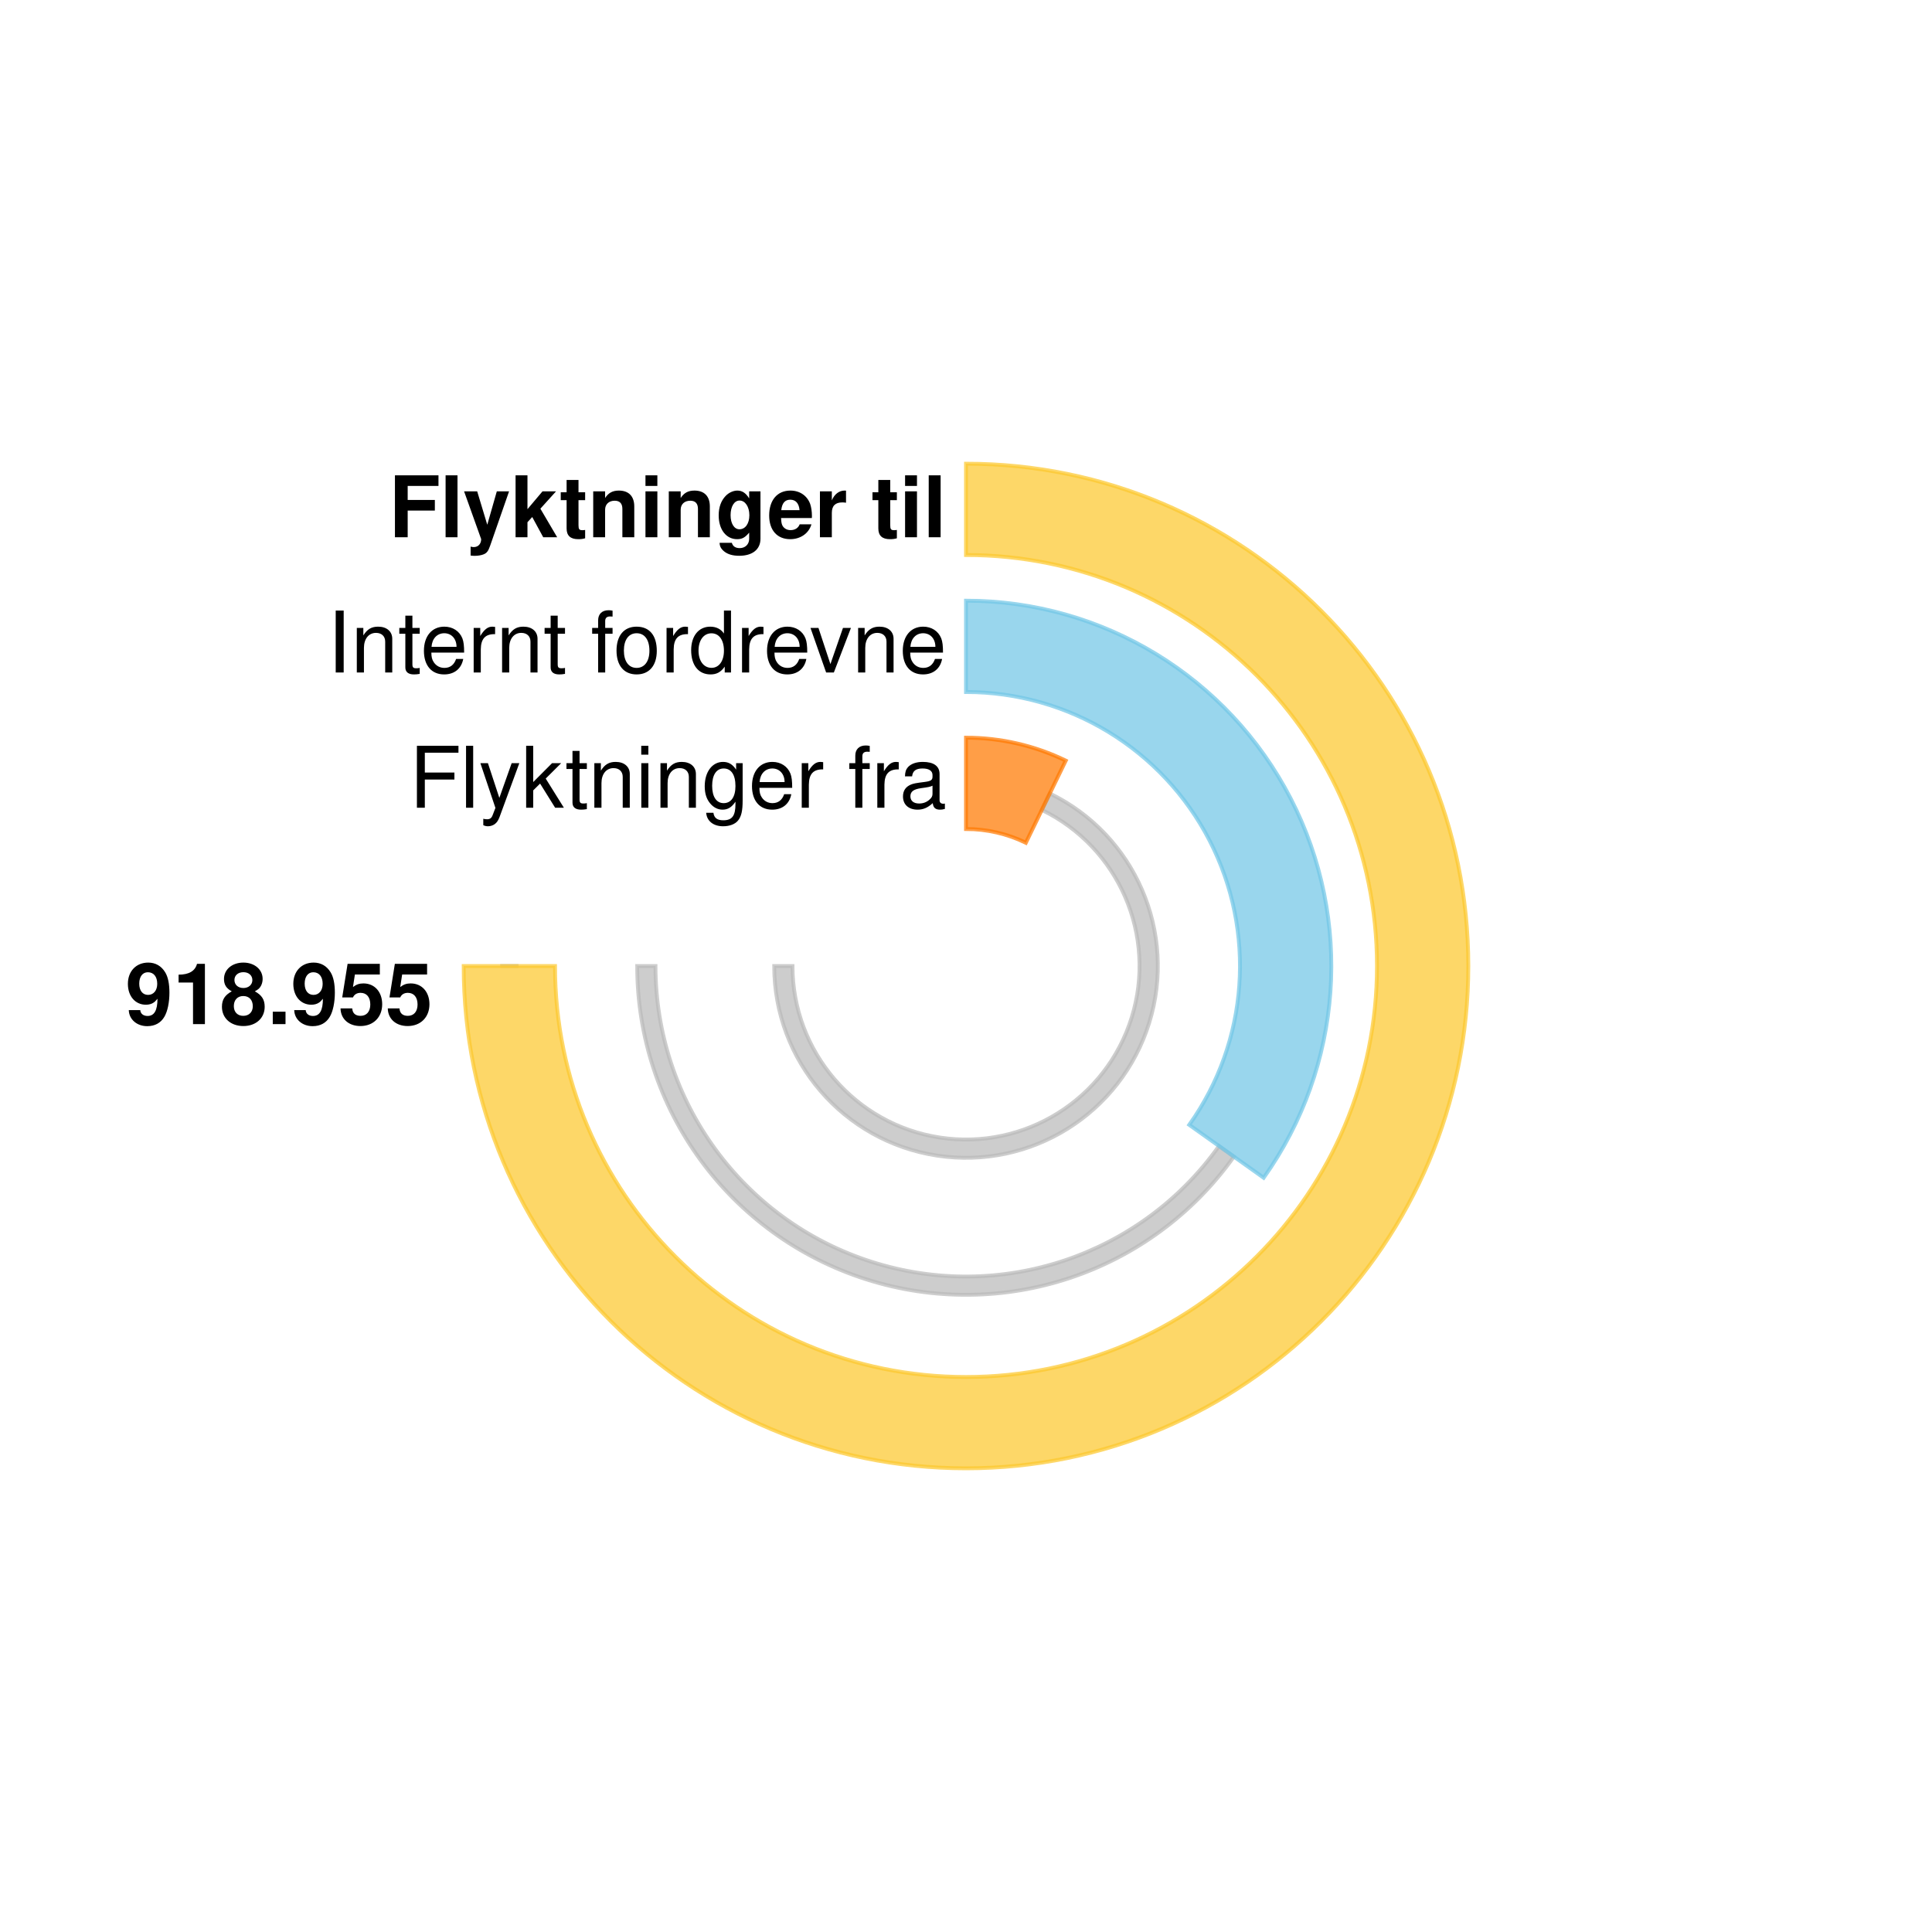
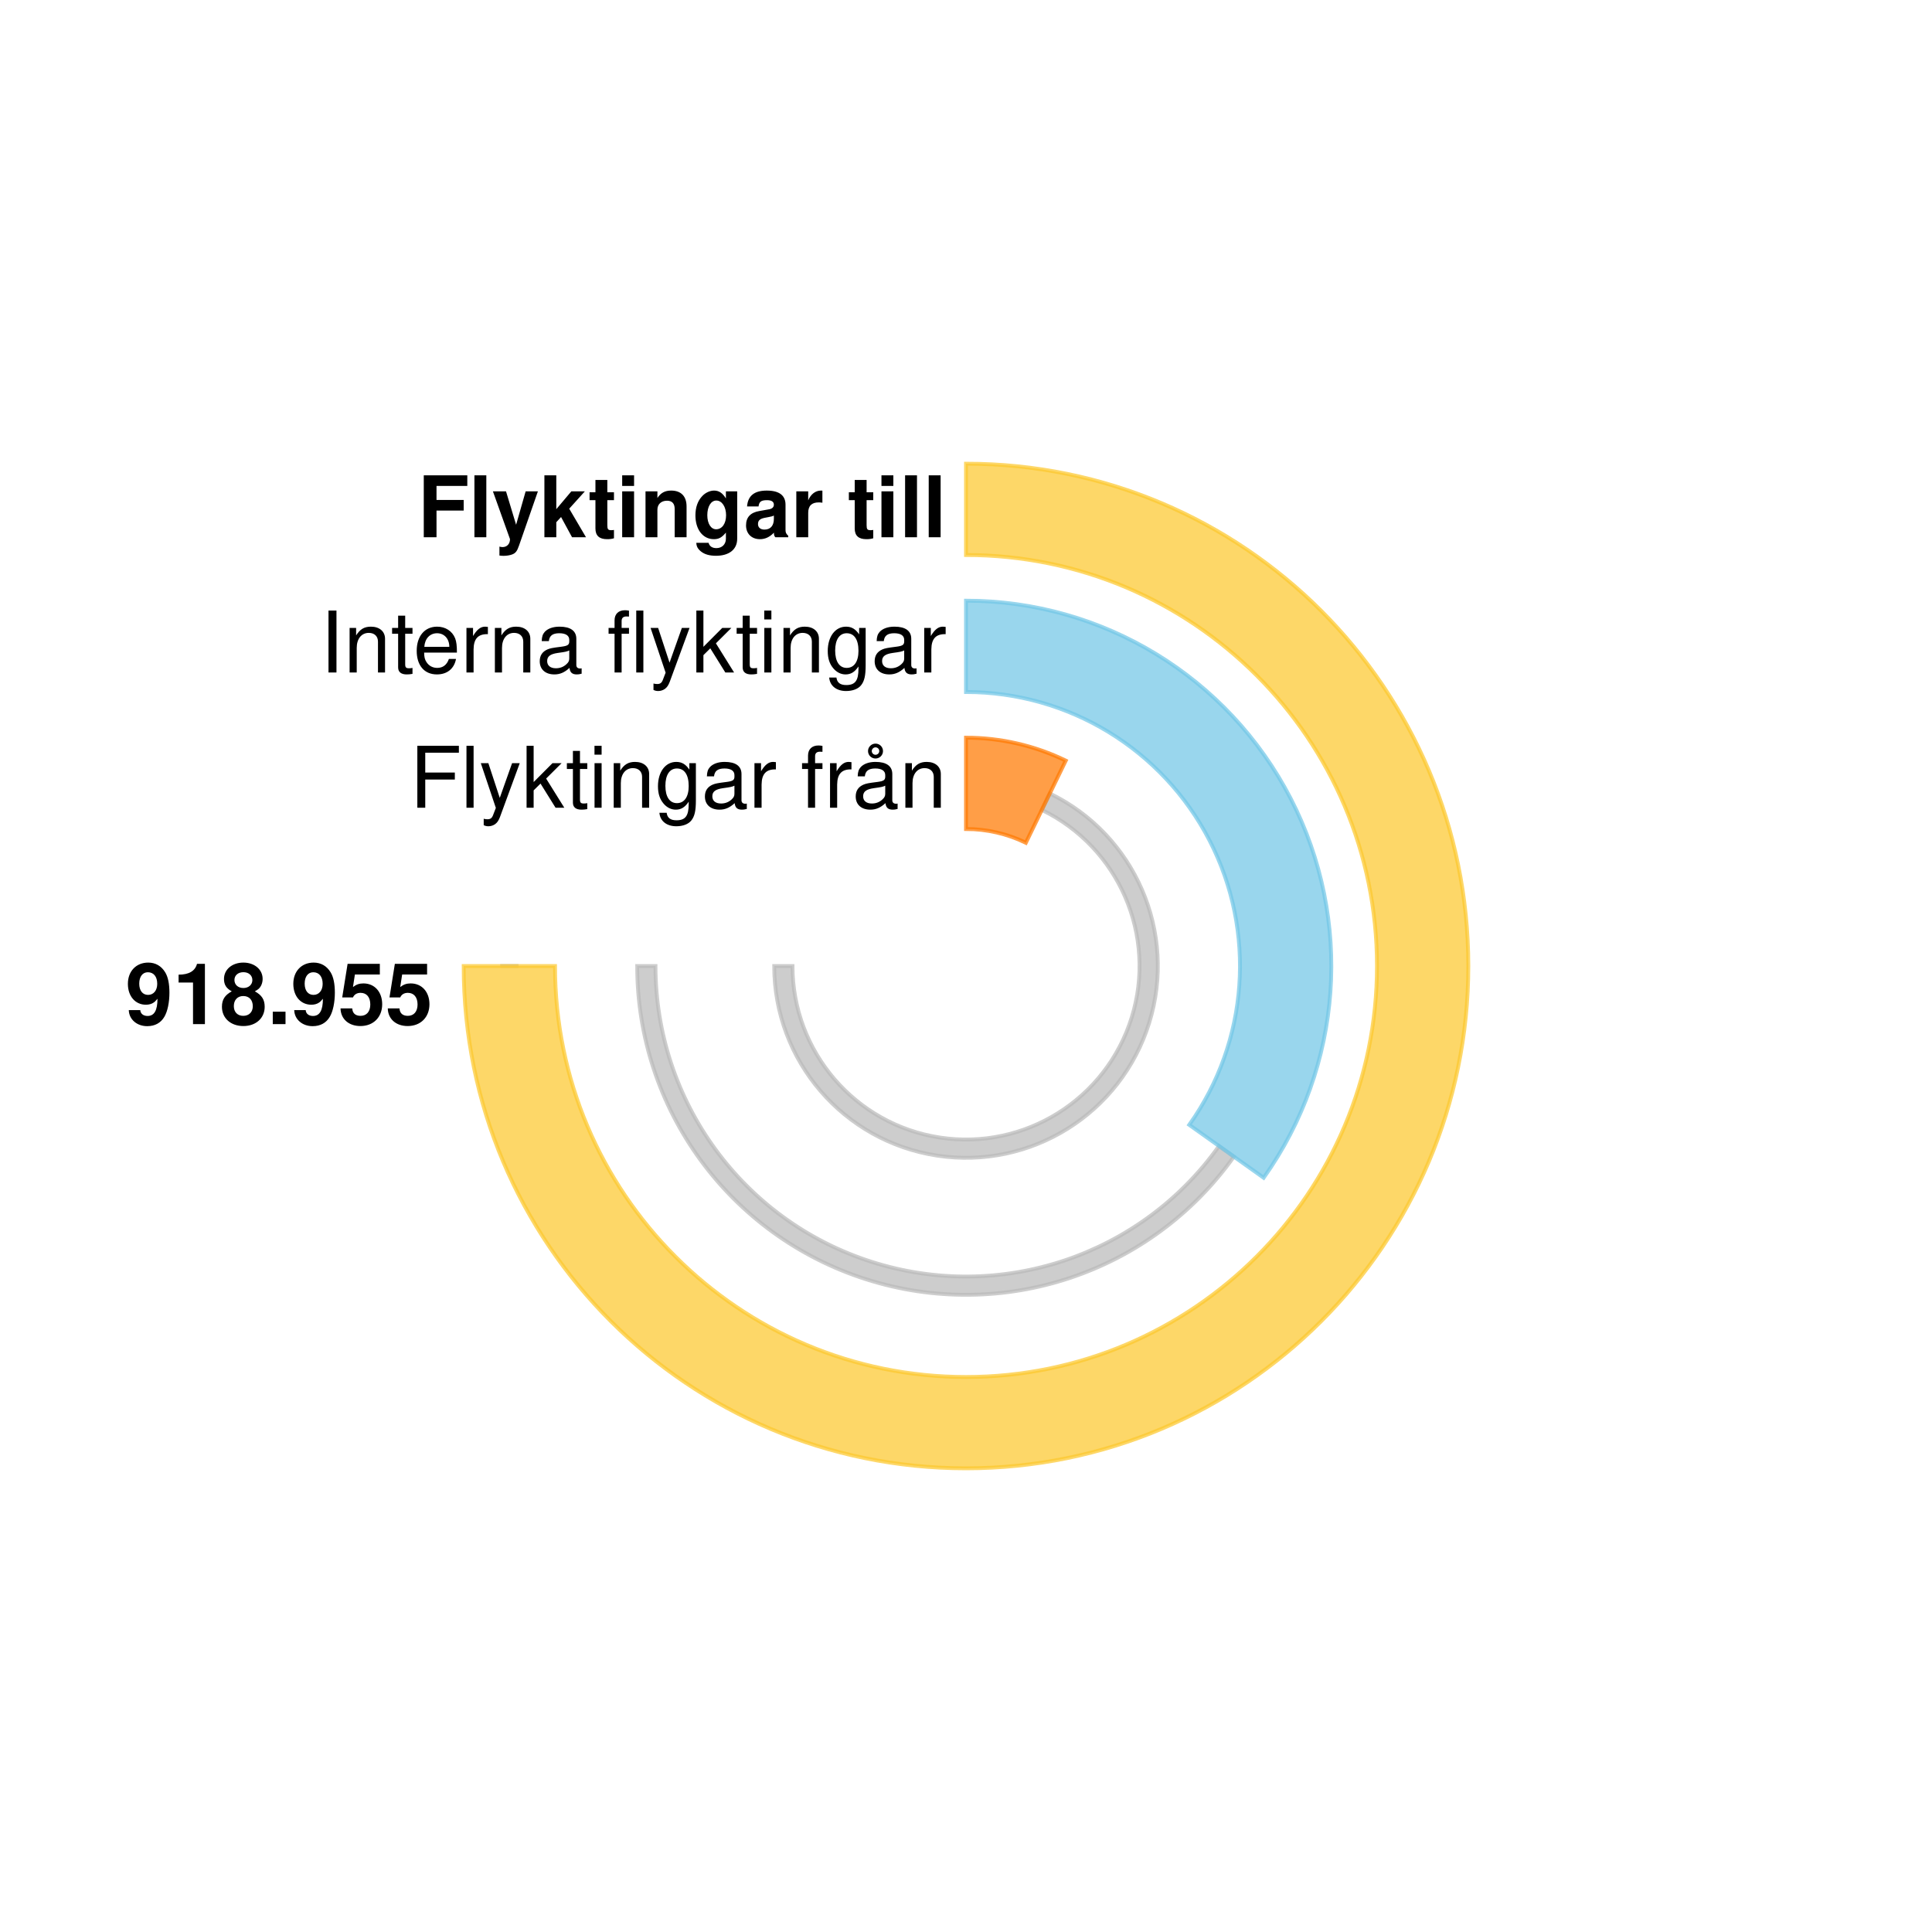
<svg xmlns="http://www.w3.org/2000/svg" role="img" class="rv-xy-plot__inner" width="500" height="500">
  <g class="rv-xy-plot__series rv-xy-plot__series--arc " opacity="1" pointer-events="all" transform="translate(250,250)">
    <path class="rv-xy-plot__series rv-xy-plot__series--arc-path  " d="M21.685,-44.649A49.636,49.636,0,1,1,-49.636,6.07870138485868e-15L-44.909,5.499777443443567e-15A44.909,44.909,0,1,0,19.62,-40.397Z" style="opacity: 1; stroke: rgba(186, 186, 186, 0.72); fill: rgba(186, 186, 186, 0.72);" />
    <path class="rv-xy-plot__series rv-xy-plot__series--arc-path  " d="M69.332,49.331A85.091,85.091,0,0,1,-85.091,1.0420630945472023e-14L-80.364,9.84170700405691e-15A80.364,80.364,0,0,0,65.48,46.59Z" style="opacity: 1; stroke: rgba(186, 186, 186, 0.72); fill: rgba(186, 186, 186, 0.72);" />
    <path class="rv-xy-plot__series rv-xy-plot__series--arc-path  " d="M-120.545,1.4762560506085366e-14L-115.818,1.4183636564670253e-14Z" style="opacity: 1; stroke: rgba(186, 186, 186, 0.72); fill: rgba(186, 186, 186, 0.72);" />
    <path class="rv-xy-plot__series rv-xy-plot__series--arc-path  " d="M3.618274633844452e-15,-59.091A59.091,59.091,0,0,1,25.816,-53.153L15.489,-31.892A35.455,35.455,0,0,0,2.1709647803066717e-15,-35.455Z" style="opacity: 1; stroke: rgba(255, 121, 0, 0.72); fill: rgba(255, 121, 0, 0.72);" />
    <path class="rv-xy-plot__series rv-xy-plot__series--arc-path  " d="M5.7892394141511244e-15,-94.545A94.545,94.545,0,0,1,77.036,54.812L57.777,41.109A70.909,70.909,0,0,0,4.341929560613344e-15,-70.909Z" style="opacity: 1; stroke: rgba(114, 199, 231, 0.72); fill: rgba(114, 199, 231, 0.72);" />
    <path class="rv-xy-plot__series rv-xy-plot__series--arc-path  " d="M7.960204194457796e-15,-130A130,130,0,1,1,-130,1.592040838891559e-14L-106.364,1.302578868184003e-14A106.364,106.364,0,1,0,6.512894340920015e-15,-106.364Z" style="opacity: 1; stroke: rgba(253, 200, 47, 0.72); fill: rgba(253, 200, 47, 0.72);" />
  </g>
  <g class="rv-xy-plot__series rv-xy-plot__series--label " transform="translate(120,0)" style="font-family: Helvetica; font-weight: normal; font-size: 22px;">
-     <text dominant-baseline="text-after-edge" class="rv-xy-plot__series--label-text" text-anchor="end" x="125" y="215" transform="rotate(0,125,215)">Flyktninger fra</text>
+     <text dominant-baseline="text-after-edge" class="rv-xy-plot__series--label-text" text-anchor="end" x="125" y="215" transform="rotate(0,125,215)">Flyktingar från</text>
  </g>
  <g class="rv-xy-plot__series rv-xy-plot__series--label " transform="translate(120,0)" style="font-family: Helvetica; font-weight: normal; font-size: 22px;">
-     <text dominant-baseline="text-after-edge" class="rv-xy-plot__series--label-text" text-anchor="end" x="125" y="180" transform="rotate(0,125,180)">Internt fordrevne</text>
+     <text dominant-baseline="text-after-edge" class="rv-xy-plot__series--label-text" text-anchor="end" x="125" y="180" transform="rotate(0,125,180)">Interna flyktingar</text>
  </g>
  <g class="rv-xy-plot__series rv-xy-plot__series--label " transform="translate(120,0)" style="font-family: Helvetica; font-weight: bold; font-size: 22px;">
-     <text dominant-baseline="text-after-edge" class="rv-xy-plot__series--label-text" text-anchor="end" x="125" y="145" transform="rotate(0,125,145)">Flyktninger til</text>
+     <text dominant-baseline="text-after-edge" class="rv-xy-plot__series--label-text" text-anchor="end" x="125" y="145" transform="rotate(0,125,145)">Flyktingar till</text>
  </g>
  <g class="rv-xy-plot__series rv-xy-plot__series--label " transform="translate(120,0)" style="font-family: Helvetica; font-weight: bold; font-size: 22px;">
    <text dominant-baseline="text-after-edge" class="rv-xy-plot__series--label-text" text-anchor="end" x="-8" y="271" transform="rotate(0,-8,271)">918.955</text>
  </g>
</svg>
